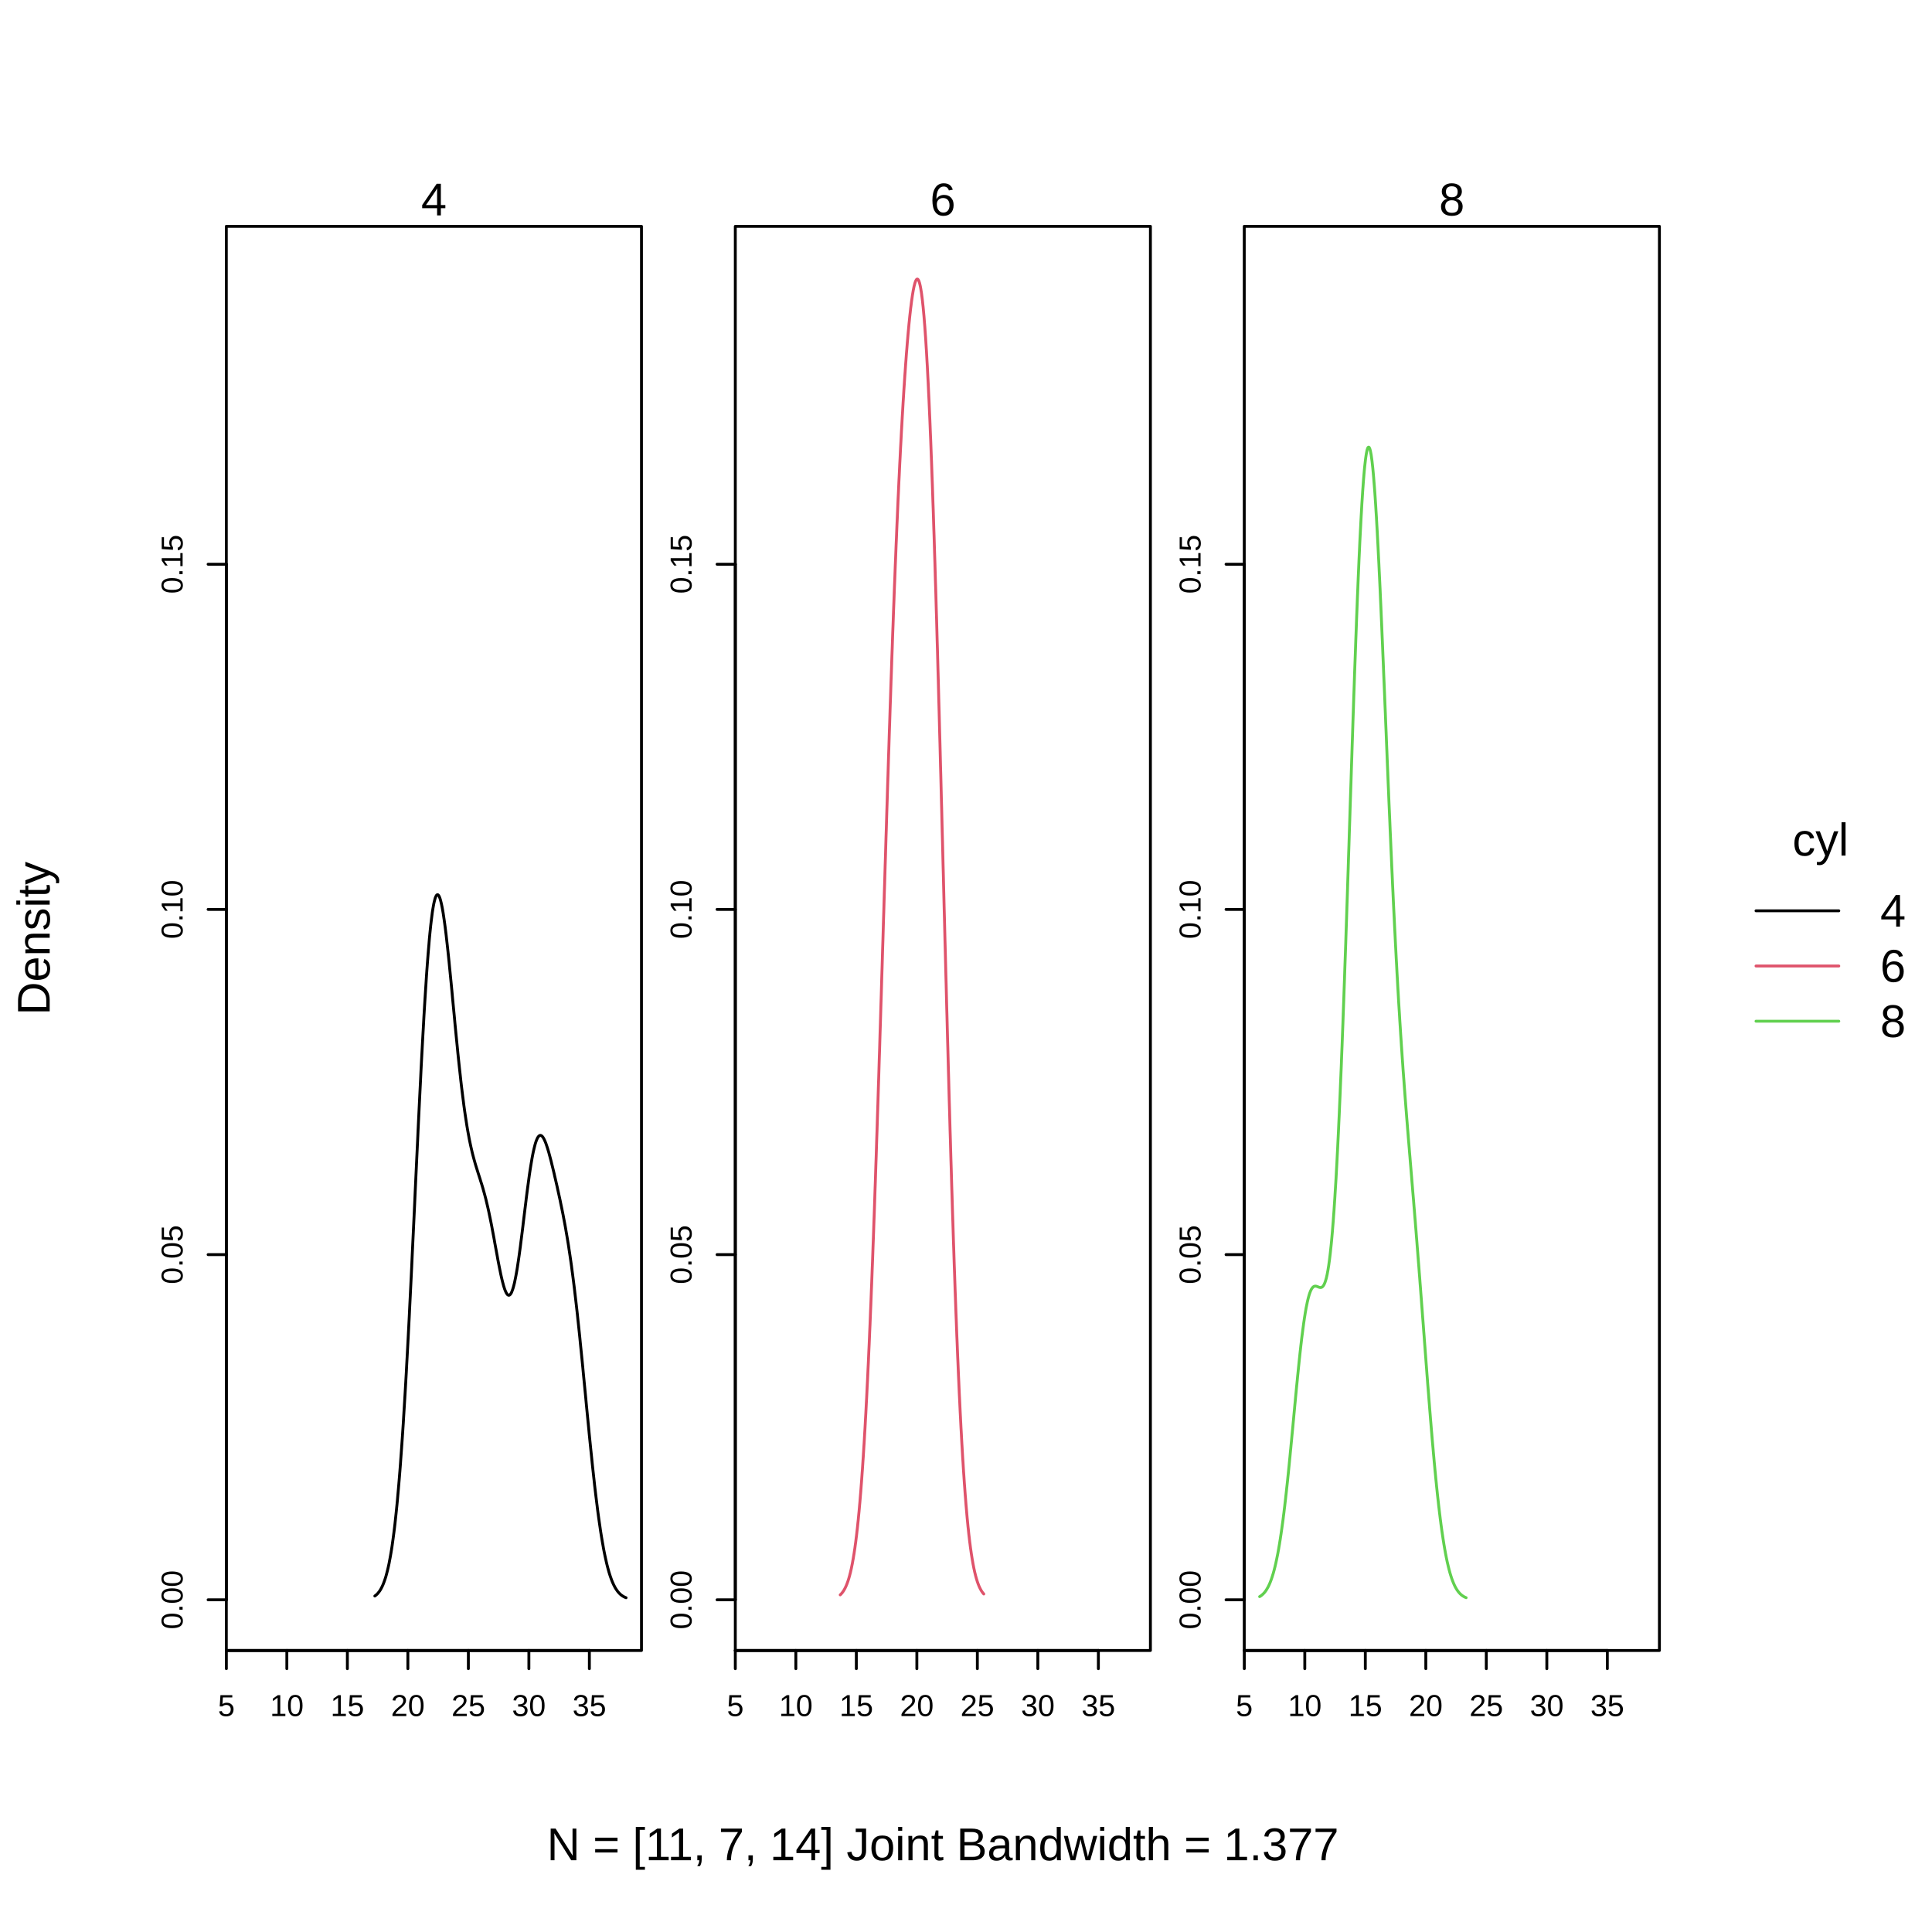
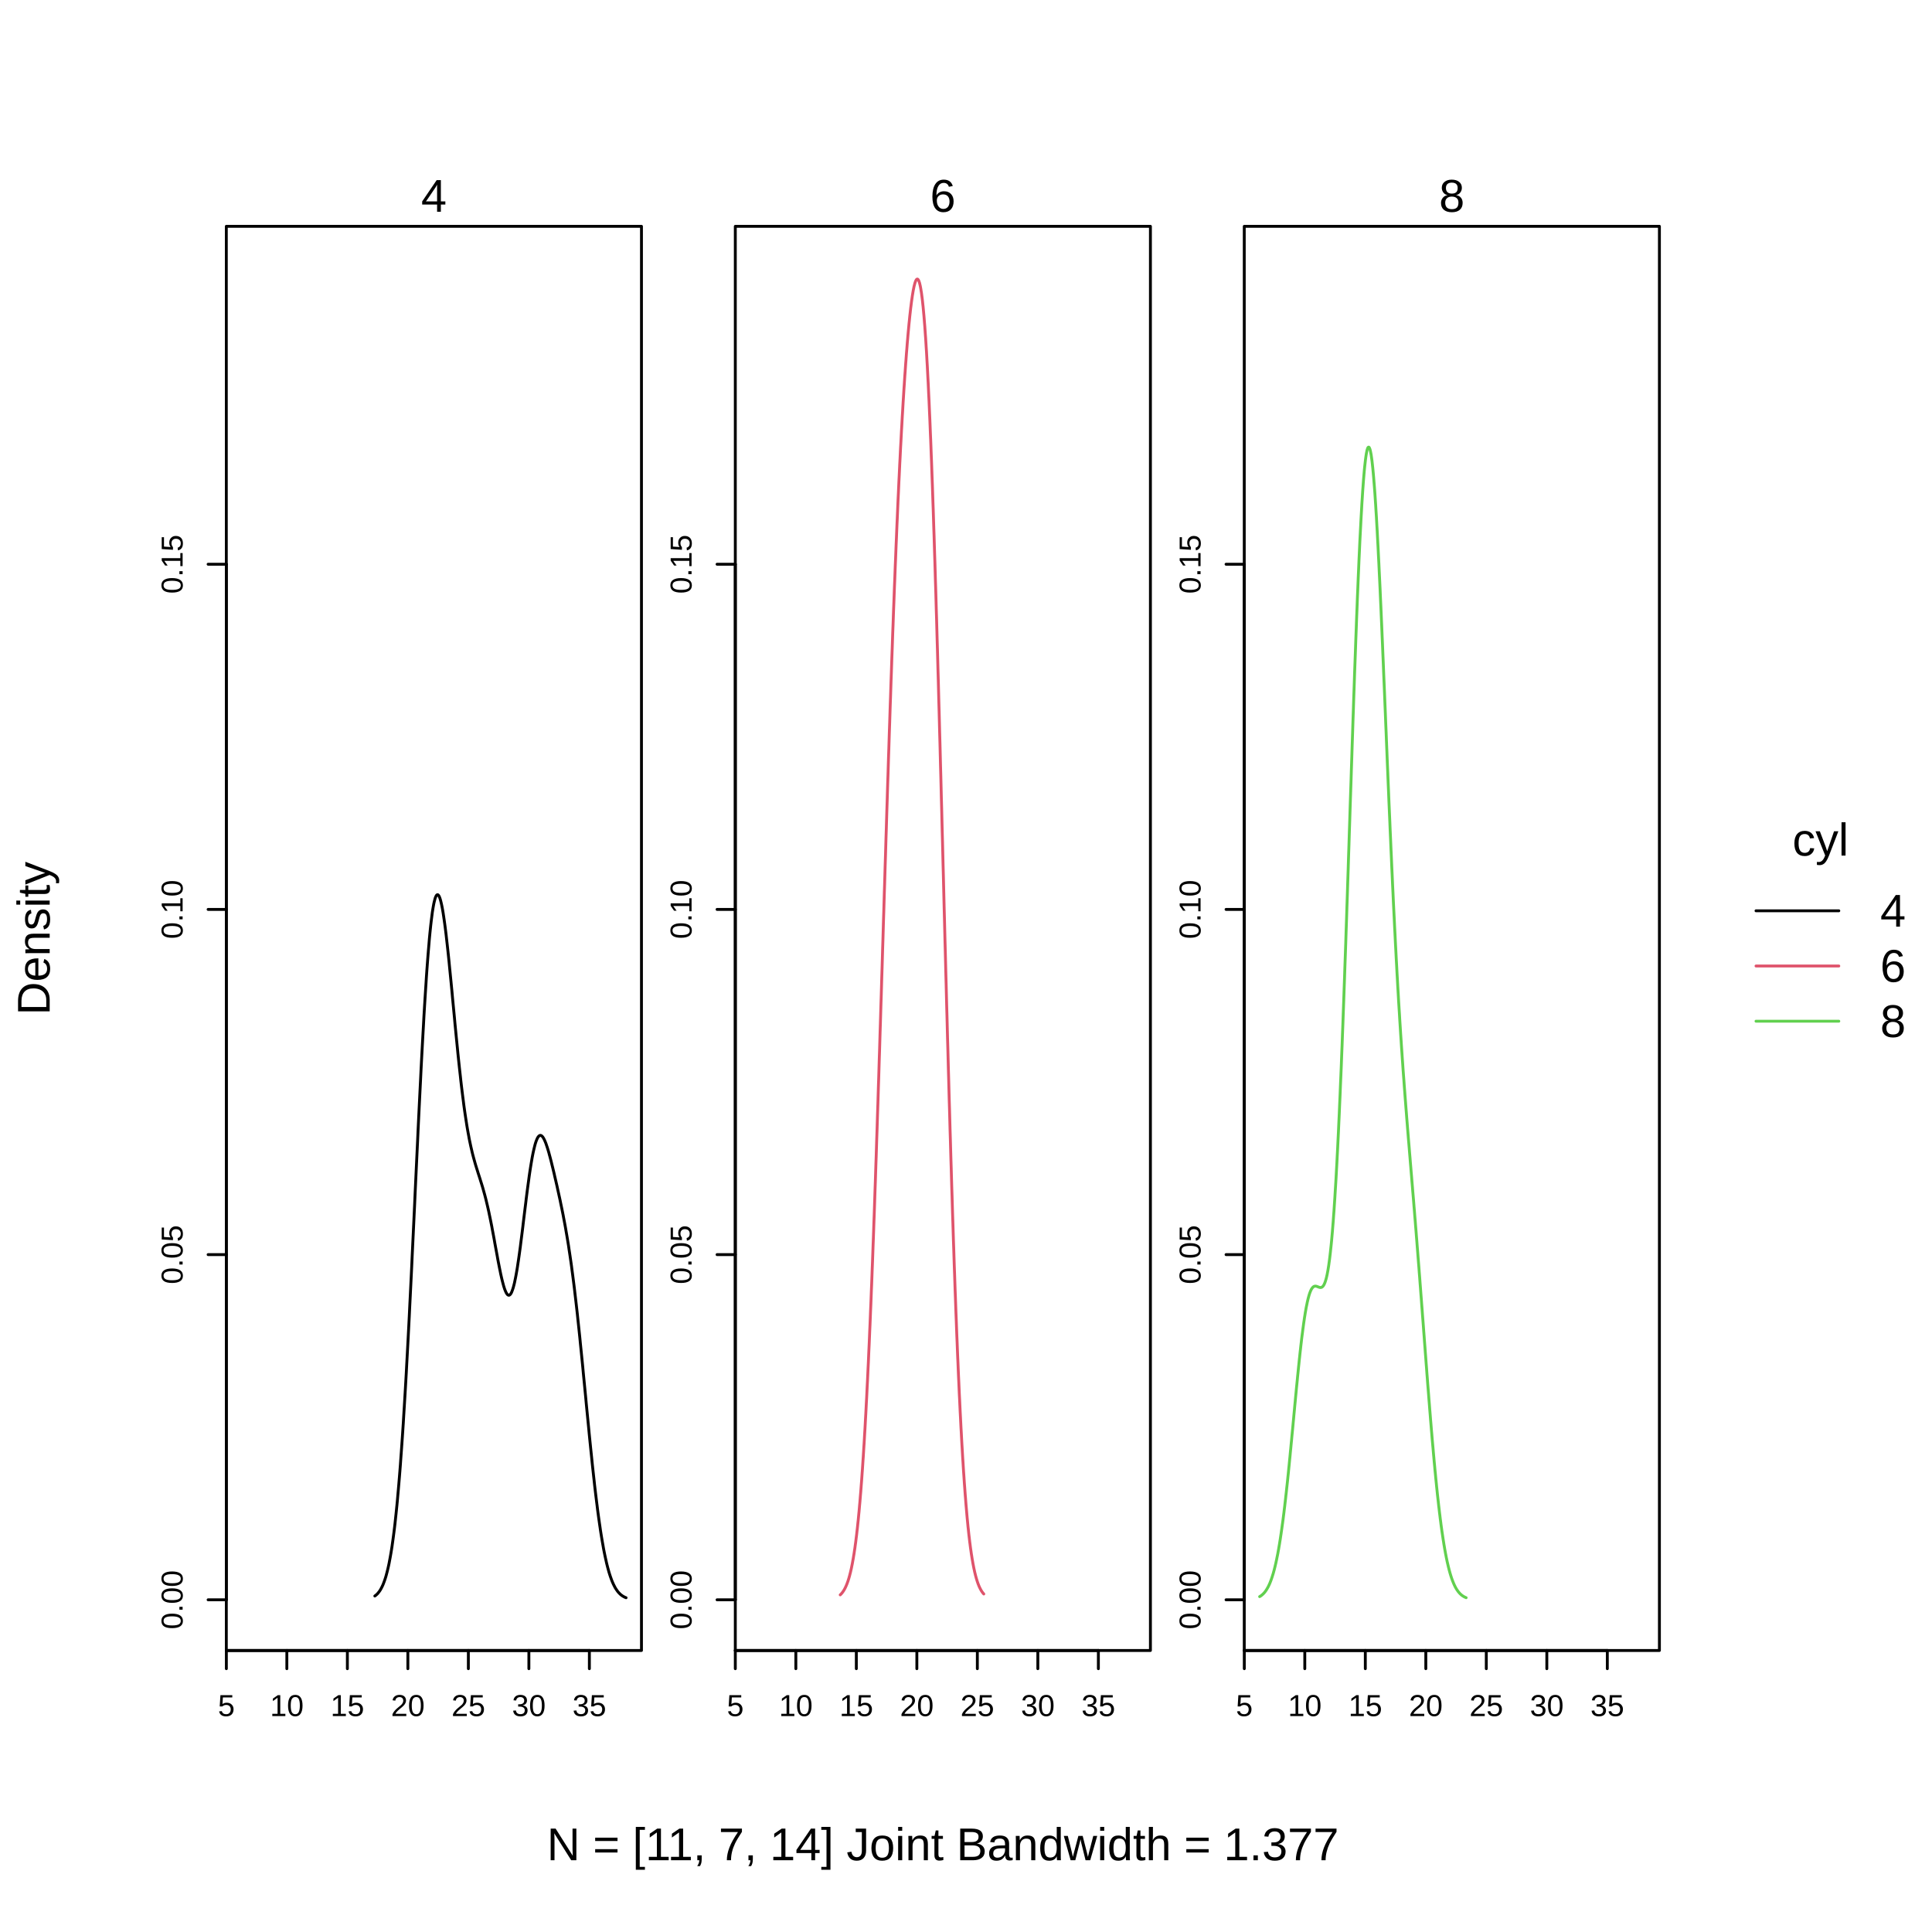
<svg xmlns="http://www.w3.org/2000/svg" class="svglite" width="504.00pt" height="504.00pt" viewBox="0 0 504.00 504.00">
  <defs>
    <style type="text/css">
    .svglite line, .svglite polyline, .svglite polygon, .svglite path, .svglite rect, .svglite circle {
      fill: none;
      stroke: #000000;
      stroke-linecap: round;
      stroke-linejoin: round;
      stroke-miterlimit: 10.00;
    }
    .svglite text {
      white-space: pre;
    }
  </style>
  </defs>
  <rect width="100%" height="100%" style="stroke: none; fill: #FFFFFF;" />
  <defs>
    <clipPath id="cpMC4wMHw1MDQuMDB8MC4wMHw1MDQuMDA=">
      <rect x="0.00" y="0.00" width="504.00" height="504.00" />
    </clipPath>
  </defs>
  <g clip-path="url(#cpMC4wMHw1MDQuMDB8MC4wMHw1MDQuMDA=)">
    <line x1="458.09" y1="237.60" x2="479.69" y2="237.60" style="stroke-width: 0.75;" />
    <line x1="458.09" y1="252.00" x2="479.69" y2="252.00" style="stroke-width: 0.75; stroke: #DF536B;" />
    <line x1="458.09" y1="266.40" x2="479.69" y2="266.40" style="stroke-width: 0.75; stroke: #61D04F;" />
    <text x="474.92" y="223.20" text-anchor="middle" style="font-size: 12.00px; font-family: &quot;Liberation Sans&quot;;" textLength="14.67px" lengthAdjust="spacingAndGlyphs">cyl</text>
    <text x="490.49" y="241.73" style="font-size: 12.00px; font-family: &quot;Liberation Sans&quot;;" textLength="6.67px" lengthAdjust="spacingAndGlyphs">4</text>
    <text x="490.49" y="256.13" style="font-size: 12.00px; font-family: &quot;Liberation Sans&quot;;" textLength="6.67px" lengthAdjust="spacingAndGlyphs">6</text>
    <text x="490.49" y="270.53" style="font-size: 12.00px; font-family: &quot;Liberation Sans&quot;;" textLength="6.67px" lengthAdjust="spacingAndGlyphs">8</text>
  </g>
  <defs>
    <clipPath id="cpMC4wMHw0MzIuODl8MC4wMHw1MDQuMDA=">
      <rect x="0.00" y="0.00" width="432.89" height="504.00" />
    </clipPath>
  </defs>
  <g clip-path="url(#cpMC4wMHw0MzIuODl8MC4wMHw1MDQuMDA=)">
    <text x="245.96" y="485.28" text-anchor="middle" style="font-size: 12.00px; font-family: &quot;Liberation Sans&quot;;" textLength="213.27px" lengthAdjust="spacingAndGlyphs">N = [11, 7, 14]   Joint Bandwidth = 1.377</text>
    <text transform="translate(12.96,244.80) rotate(-90)" text-anchor="middle" style="font-size: 12.00px; font-family: &quot;Liberation Sans&quot;;" textLength="40.02px" lengthAdjust="spacingAndGlyphs">Density</text>
  </g>
  <defs>
    <clipPath id="cpNTkuMDR8MTY3LjM0fDU5LjA0fDQzMC41Ng==">
      <rect x="59.04" y="59.04" width="108.30" height="371.52" />
    </clipPath>
  </defs>
  <g clip-path="url(#cpNTkuMDR8MTY3LjM0fDU5LjA0fDQzMC41Ng==)">
</g>
  <g clip-path="url(#cpMC4wMHw1MDQuMDB8MC4wMHw1MDQuMDA=)">
    <line x1="59.05" y1="430.56" x2="153.75" y2="430.56" style="stroke-width: 0.75;" />
    <line x1="59.05" y1="430.56" x2="59.05" y2="435.31" style="stroke-width: 0.75;" />
    <line x1="74.83" y1="430.56" x2="74.83" y2="435.31" style="stroke-width: 0.75;" />
    <line x1="90.62" y1="430.56" x2="90.62" y2="435.31" style="stroke-width: 0.75;" />
    <line x1="106.40" y1="430.56" x2="106.40" y2="435.31" style="stroke-width: 0.75;" />
    <line x1="122.18" y1="430.56" x2="122.18" y2="435.31" style="stroke-width: 0.75;" />
    <line x1="137.97" y1="430.56" x2="137.97" y2="435.31" style="stroke-width: 0.75;" />
    <line x1="153.75" y1="430.56" x2="153.75" y2="435.31" style="stroke-width: 0.75;" />
    <text x="59.05" y="447.67" text-anchor="middle" style="font-size: 7.92px; font-family: &quot;Liberation Sans&quot;;" textLength="4.40px" lengthAdjust="spacingAndGlyphs">5</text>
    <text x="74.83" y="447.67" text-anchor="middle" style="font-size: 7.92px; font-family: &quot;Liberation Sans&quot;;" textLength="8.80px" lengthAdjust="spacingAndGlyphs">10</text>
    <text x="90.62" y="447.67" text-anchor="middle" style="font-size: 7.92px; font-family: &quot;Liberation Sans&quot;;" textLength="8.80px" lengthAdjust="spacingAndGlyphs">15</text>
    <text x="106.40" y="447.67" text-anchor="middle" style="font-size: 7.92px; font-family: &quot;Liberation Sans&quot;;" textLength="8.80px" lengthAdjust="spacingAndGlyphs">20</text>
    <text x="122.18" y="447.67" text-anchor="middle" style="font-size: 7.92px; font-family: &quot;Liberation Sans&quot;;" textLength="8.80px" lengthAdjust="spacingAndGlyphs">25</text>
    <text x="137.97" y="447.67" text-anchor="middle" style="font-size: 7.92px; font-family: &quot;Liberation Sans&quot;;" textLength="8.80px" lengthAdjust="spacingAndGlyphs">30</text>
    <text x="153.75" y="447.67" text-anchor="middle" style="font-size: 7.92px; font-family: &quot;Liberation Sans&quot;;" textLength="8.80px" lengthAdjust="spacingAndGlyphs">35</text>
    <line x1="59.04" y1="417.34" x2="59.04" y2="147.19" style="stroke-width: 0.75;" />
    <line x1="59.04" y1="417.34" x2="54.29" y2="417.34" style="stroke-width: 0.75;" />
    <line x1="59.04" y1="327.29" x2="54.29" y2="327.29" style="stroke-width: 0.75;" />
    <line x1="59.04" y1="237.24" x2="54.29" y2="237.24" style="stroke-width: 0.75;" />
    <line x1="59.04" y1="147.19" x2="54.29" y2="147.19" style="stroke-width: 0.75;" />
    <text transform="translate(47.64,417.34) rotate(-90)" text-anchor="middle" style="font-size: 7.92px; font-family: &quot;Liberation Sans&quot;;" textLength="15.39px" lengthAdjust="spacingAndGlyphs">0.00</text>
    <text transform="translate(47.64,327.29) rotate(-90)" text-anchor="middle" style="font-size: 7.92px; font-family: &quot;Liberation Sans&quot;;" textLength="15.39px" lengthAdjust="spacingAndGlyphs">0.05</text>
    <text transform="translate(47.64,237.24) rotate(-90)" text-anchor="middle" style="font-size: 7.92px; font-family: &quot;Liberation Sans&quot;;" textLength="15.39px" lengthAdjust="spacingAndGlyphs">0.10</text>
    <text transform="translate(47.64,147.19) rotate(-90)" text-anchor="middle" style="font-size: 7.92px; font-family: &quot;Liberation Sans&quot;;" textLength="15.39px" lengthAdjust="spacingAndGlyphs">0.15</text>
+     <rect x="59.04" y="43.20" width="108.30" height="15.84" style="stroke-width: 0.75; stroke: none;" />
+     <text x="113.19" y="55.24" text-anchor="middle" style="font-size: 12.00px; font-family: &quot;Liberation Sans&quot;;" textLength="6.67px" lengthAdjust="spacingAndGlyphs">4</text>
    <polygon points="59.04,430.56 167.34,430.56 167.34,59.04 59.04,59.04 " style="stroke-width: 0.75;" />
-     <text x="113.19" y="56.19" text-anchor="middle" style="font-size: 12.00px; font-family: &quot;Liberation Sans&quot;;" textLength="6.67px" lengthAdjust="spacingAndGlyphs">4</text>
  </g>
  <defs>
    <clipPath id="cpMTkxLjgyfDMwMC4xMXw1OS4wNHw0MzAuNTY=">
      <rect x="191.82" y="59.04" width="108.30" height="371.52" />
    </clipPath>
  </defs>
  <g clip-path="url(#cpMTkxLjgyfDMwMC4xMXw1OS4wNHw0MzAuNTY=)">
</g>
  <g clip-path="url(#cpMC4wMHw1MDQuMDB8MC4wMHw1MDQuMDA=)">
    <line x1="191.82" y1="430.56" x2="286.53" y2="430.56" style="stroke-width: 0.75;" />
    <line x1="191.82" y1="430.56" x2="191.82" y2="435.31" style="stroke-width: 0.75;" />
    <line x1="207.61" y1="430.56" x2="207.61" y2="435.31" style="stroke-width: 0.75;" />
    <line x1="223.39" y1="430.56" x2="223.39" y2="435.31" style="stroke-width: 0.75;" />
    <line x1="239.18" y1="430.56" x2="239.18" y2="435.31" style="stroke-width: 0.75;" />
    <line x1="254.96" y1="430.56" x2="254.96" y2="435.31" style="stroke-width: 0.75;" />
    <line x1="270.74" y1="430.56" x2="270.74" y2="435.31" style="stroke-width: 0.75;" />
    <line x1="286.53" y1="430.56" x2="286.53" y2="435.31" style="stroke-width: 0.75;" />
    <text x="191.82" y="447.67" text-anchor="middle" style="font-size: 7.92px; font-family: &quot;Liberation Sans&quot;;" textLength="4.40px" lengthAdjust="spacingAndGlyphs">5</text>
    <text x="207.61" y="447.67" text-anchor="middle" style="font-size: 7.92px; font-family: &quot;Liberation Sans&quot;;" textLength="8.80px" lengthAdjust="spacingAndGlyphs">10</text>
    <text x="223.39" y="447.67" text-anchor="middle" style="font-size: 7.92px; font-family: &quot;Liberation Sans&quot;;" textLength="8.80px" lengthAdjust="spacingAndGlyphs">15</text>
    <text x="239.18" y="447.67" text-anchor="middle" style="font-size: 7.92px; font-family: &quot;Liberation Sans&quot;;" textLength="8.80px" lengthAdjust="spacingAndGlyphs">20</text>
    <text x="254.96" y="447.67" text-anchor="middle" style="font-size: 7.92px; font-family: &quot;Liberation Sans&quot;;" textLength="8.80px" lengthAdjust="spacingAndGlyphs">25</text>
    <text x="270.74" y="447.67" text-anchor="middle" style="font-size: 7.92px; font-family: &quot;Liberation Sans&quot;;" textLength="8.80px" lengthAdjust="spacingAndGlyphs">30</text>
    <text x="286.53" y="447.67" text-anchor="middle" style="font-size: 7.92px; font-family: &quot;Liberation Sans&quot;;" textLength="8.80px" lengthAdjust="spacingAndGlyphs">35</text>
    <line x1="191.82" y1="417.34" x2="191.82" y2="147.19" style="stroke-width: 0.75;" />
    <line x1="191.82" y1="417.34" x2="187.06" y2="417.34" style="stroke-width: 0.75;" />
    <line x1="191.82" y1="327.29" x2="187.06" y2="327.29" style="stroke-width: 0.75;" />
    <line x1="191.82" y1="237.24" x2="187.06" y2="237.24" style="stroke-width: 0.75;" />
    <line x1="191.82" y1="147.19" x2="187.06" y2="147.19" style="stroke-width: 0.75;" />
    <text transform="translate(180.41,417.34) rotate(-90)" text-anchor="middle" style="font-size: 7.92px; font-family: &quot;Liberation Sans&quot;;" textLength="15.39px" lengthAdjust="spacingAndGlyphs">0.00</text>
    <text transform="translate(180.41,327.29) rotate(-90)" text-anchor="middle" style="font-size: 7.92px; font-family: &quot;Liberation Sans&quot;;" textLength="15.39px" lengthAdjust="spacingAndGlyphs">0.05</text>
    <text transform="translate(180.41,237.24) rotate(-90)" text-anchor="middle" style="font-size: 7.92px; font-family: &quot;Liberation Sans&quot;;" textLength="15.39px" lengthAdjust="spacingAndGlyphs">0.10</text>
    <text transform="translate(180.41,147.19) rotate(-90)" text-anchor="middle" style="font-size: 7.92px; font-family: &quot;Liberation Sans&quot;;" textLength="15.39px" lengthAdjust="spacingAndGlyphs">0.15</text>
+     <rect x="191.82" y="43.20" width="108.30" height="15.84" style="stroke-width: 0.75; stroke: none;" />
+     <text x="245.96" y="55.24" text-anchor="middle" style="font-size: 12.00px; font-family: &quot;Liberation Sans&quot;;" textLength="6.67px" lengthAdjust="spacingAndGlyphs">6</text>
    <polygon points="191.82,430.56 300.11,430.56 300.11,59.04 191.82,59.04 " style="stroke-width: 0.75;" />
-     <text x="245.96" y="56.19" text-anchor="middle" style="font-size: 12.00px; font-family: &quot;Liberation Sans&quot;;" textLength="6.67px" lengthAdjust="spacingAndGlyphs">6</text>
  </g>
  <defs>
    <clipPath id="cpMzI0LjU5fDQzMi44OXw1OS4wNHw0MzAuNTY=">
      <rect x="324.59" y="59.04" width="108.30" height="371.52" />
    </clipPath>
  </defs>
  <g clip-path="url(#cpMzI0LjU5fDQzMi44OXw1OS4wNHw0MzAuNTY=)">
</g>
  <g clip-path="url(#cpMC4wMHw1MDQuMDB8MC4wMHw1MDQuMDA=)">
    <line x1="324.60" y1="430.56" x2="419.30" y2="430.56" style="stroke-width: 0.75;" />
    <line x1="324.60" y1="430.56" x2="324.60" y2="435.31" style="stroke-width: 0.75;" />
    <line x1="340.38" y1="430.56" x2="340.38" y2="435.31" style="stroke-width: 0.75;" />
    <line x1="356.17" y1="430.56" x2="356.17" y2="435.31" style="stroke-width: 0.75;" />
    <line x1="371.95" y1="430.56" x2="371.95" y2="435.31" style="stroke-width: 0.75;" />
    <line x1="387.73" y1="430.56" x2="387.73" y2="435.31" style="stroke-width: 0.75;" />
    <line x1="403.52" y1="430.56" x2="403.52" y2="435.31" style="stroke-width: 0.75;" />
    <line x1="419.30" y1="430.56" x2="419.30" y2="435.31" style="stroke-width: 0.75;" />
    <text x="324.60" y="447.67" text-anchor="middle" style="font-size: 7.92px; font-family: &quot;Liberation Sans&quot;;" textLength="4.40px" lengthAdjust="spacingAndGlyphs">5</text>
    <text x="340.38" y="447.67" text-anchor="middle" style="font-size: 7.92px; font-family: &quot;Liberation Sans&quot;;" textLength="8.80px" lengthAdjust="spacingAndGlyphs">10</text>
    <text x="356.17" y="447.67" text-anchor="middle" style="font-size: 7.92px; font-family: &quot;Liberation Sans&quot;;" textLength="8.80px" lengthAdjust="spacingAndGlyphs">15</text>
    <text x="371.95" y="447.67" text-anchor="middle" style="font-size: 7.92px; font-family: &quot;Liberation Sans&quot;;" textLength="8.80px" lengthAdjust="spacingAndGlyphs">20</text>
    <text x="387.73" y="447.67" text-anchor="middle" style="font-size: 7.92px; font-family: &quot;Liberation Sans&quot;;" textLength="8.80px" lengthAdjust="spacingAndGlyphs">25</text>
    <text x="403.52" y="447.67" text-anchor="middle" style="font-size: 7.92px; font-family: &quot;Liberation Sans&quot;;" textLength="8.80px" lengthAdjust="spacingAndGlyphs">30</text>
    <text x="419.30" y="447.67" text-anchor="middle" style="font-size: 7.92px; font-family: &quot;Liberation Sans&quot;;" textLength="8.80px" lengthAdjust="spacingAndGlyphs">35</text>
    <line x1="324.59" y1="417.34" x2="324.59" y2="147.19" style="stroke-width: 0.75;" />
    <line x1="324.59" y1="417.34" x2="319.84" y2="417.34" style="stroke-width: 0.75;" />
    <line x1="324.59" y1="327.29" x2="319.84" y2="327.29" style="stroke-width: 0.75;" />
    <line x1="324.59" y1="237.24" x2="319.84" y2="237.24" style="stroke-width: 0.75;" />
    <line x1="324.59" y1="147.19" x2="319.84" y2="147.19" style="stroke-width: 0.75;" />
    <text transform="translate(313.19,417.34) rotate(-90)" text-anchor="middle" style="font-size: 7.92px; font-family: &quot;Liberation Sans&quot;;" textLength="15.39px" lengthAdjust="spacingAndGlyphs">0.00</text>
    <text transform="translate(313.19,327.29) rotate(-90)" text-anchor="middle" style="font-size: 7.92px; font-family: &quot;Liberation Sans&quot;;" textLength="15.39px" lengthAdjust="spacingAndGlyphs">0.05</text>
    <text transform="translate(313.19,237.24) rotate(-90)" text-anchor="middle" style="font-size: 7.92px; font-family: &quot;Liberation Sans&quot;;" textLength="15.39px" lengthAdjust="spacingAndGlyphs">0.10</text>
    <text transform="translate(313.19,147.19) rotate(-90)" text-anchor="middle" style="font-size: 7.92px; font-family: &quot;Liberation Sans&quot;;" textLength="15.39px" lengthAdjust="spacingAndGlyphs">0.15</text>
+     <rect x="324.59" y="43.20" width="108.30" height="15.84" style="stroke-width: 0.75; stroke: none;" />
+     <text x="378.74" y="55.24" text-anchor="middle" style="font-size: 12.00px; font-family: &quot;Liberation Sans&quot;;" textLength="6.67px" lengthAdjust="spacingAndGlyphs">8</text>
    <polygon points="324.59,430.56 432.89,430.56 432.89,59.04 324.59,59.04 " style="stroke-width: 0.75;" />
-     <text x="378.74" y="56.19" text-anchor="middle" style="font-size: 12.00px; font-family: &quot;Liberation Sans&quot;;" textLength="6.67px" lengthAdjust="spacingAndGlyphs">8</text>
  </g>
  <g clip-path="url(#cpNTkuMDR8MTY3LjM0fDU5LjA0fDQzMC41Ng==)">
    <polyline points="97.78,416.35 97.90,416.26 98.03,416.16 98.16,416.05 98.29,415.93 98.42,415.81 98.55,415.67 98.67,415.52 98.80,415.36 98.93,415.19 99.06,415.01 99.19,414.81 99.32,414.59 99.44,414.37 99.57,414.12 99.70,413.86 99.83,413.58 99.96,413.28 100.08,412.96 100.21,412.63 100.34,412.26 100.47,411.87 100.60,411.47 100.73,411.03 100.85,410.57 100.98,410.08 101.11,409.56 101.24,409.01 101.37,408.43 101.50,407.82 101.62,407.17 101.75,406.49 101.88,405.77 102.01,405.02 102.14,404.22 102.27,403.38 102.39,402.52 102.52,401.59 102.65,400.63 102.78,399.63 102.91,398.58 103.04,397.48 103.16,396.34 103.29,395.14 103.42,393.89 103.55,392.61 103.68,391.26 103.80,389.86 103.93,388.42 104.06,386.91 104.19,385.36 104.32,383.76 104.45,382.09 104.57,380.38 104.70,378.62 104.83,376.79 104.96,374.92 105.09,372.99 105.22,371.01 105.34,368.98 105.47,366.90 105.60,364.76 105.73,362.59 105.86,360.35 105.99,358.07 106.11,355.76 106.24,353.39 106.37,350.98 106.50,348.54 106.63,346.04 106.76,343.52 106.88,340.97 107.01,338.37 107.14,335.75 107.27,333.11 107.40,330.43 107.52,327.74 107.65,325.03 107.78,322.31 107.91,319.57 108.04,316.82 108.17,314.06 108.29,311.30 108.42,308.54 108.55,305.79 108.68,303.04 108.81,300.30 108.94,297.58 109.06,294.87 109.19,292.19 109.32,289.53 109.45,286.89 109.58,284.29 109.71,281.73 109.83,279.19 109.96,276.71 110.09,274.27 110.22,271.86 110.35,269.53 110.48,267.24 110.60,265.00 110.73,262.84 110.86,260.72 110.99,258.67 111.12,256.71 111.24,254.79 111.37,252.95 111.50,251.20 111.63,249.51 111.76,247.90 111.89,246.39 112.01,244.92 112.14,243.57 112.27,242.30 112.40,241.08 112.53,239.99 112.66,238.97 112.78,238.01 112.91,237.18 113.04,236.42 113.17,235.72 113.30,235.16 113.43,234.65 113.55,234.22 113.68,233.91 113.81,233.65 113.94,233.48 114.07,233.41 114.20,233.40 114.32,233.48 114.45,233.64 114.58,233.86 114.71,234.17 114.84,234.56 114.96,234.99 115.09,235.52 115.22,236.10 115.35,236.74 115.48,237.45 115.61,238.22 115.73,239.03 115.86,239.91 115.99,240.83 116.12,241.79 116.25,242.82 116.38,243.88 116.50,244.97 116.63,246.12 116.76,247.28 116.89,248.48 117.02,249.71 117.15,250.96 117.27,252.23 117.40,253.53 117.53,254.84 117.66,256.16 117.79,257.50 117.92,258.84 118.04,260.19 118.17,261.55 118.30,262.90 118.43,264.25 118.56,265.60 118.68,266.95 118.81,268.28 118.94,269.61 119.07,270.93 119.20,272.22 119.33,273.51 119.45,274.78 119.58,276.03 119.71,277.25 119.84,278.47 119.97,279.65 120.10,280.81 120.22,281.95 120.35,283.06 120.48,284.14 120.61,285.20 120.74,286.23 120.87,287.23 120.99,288.21 121.12,289.15 121.25,290.07 121.38,290.95 121.51,291.81 121.64,292.65 121.76,293.44 121.89,294.22 122.02,294.97 122.15,295.69 122.28,296.38 122.40,297.06 122.53,297.69 122.66,298.31 122.79,298.92 122.92,299.49 123.05,300.04 123.17,300.58 123.30,301.10 123.43,301.60 123.56,302.08 123.69,302.55 123.82,303.01 123.94,303.45 124.07,303.89 124.20,304.31 124.33,304.73 124.46,305.14 124.59,305.55 124.71,305.95 124.84,306.35 124.97,306.75 125.10,307.15 125.23,307.55 125.35,307.96 125.48,308.37 125.61,308.78 125.74,309.20 125.87,309.63 126.00,310.07 126.12,310.51 126.25,310.97 126.38,311.44 126.51,311.92 126.64,312.42 126.77,312.92 126.89,313.44 127.02,313.98 127.15,314.52 127.28,315.08 127.41,315.66 127.54,316.25 127.66,316.85 127.79,317.46 127.92,318.09 128.05,318.73 128.18,319.38 128.31,320.04 128.43,320.72 128.56,321.40 128.69,322.09 128.82,322.78 128.95,323.48 129.07,324.19 129.20,324.89 129.33,325.60 129.46,326.30 129.59,327.01 129.72,327.70 129.84,328.40 129.97,329.08 130.10,329.75 130.23,330.41 130.36,331.06 130.49,331.69 130.61,332.30 130.74,332.88 130.87,333.45 131.00,333.99 131.13,334.50 131.26,334.99 131.38,335.44 131.51,335.86 131.64,336.26 131.77,336.60 131.90,336.91 132.03,337.19 132.15,337.41 132.28,337.59 132.41,337.74 132.54,337.83 132.67,337.88 132.79,337.89 132.92,337.83 133.05,337.74 133.18,337.60 133.31,337.40 133.44,337.16 133.56,336.86 133.69,336.51 133.82,336.13 133.95,335.69 134.08,335.19 134.21,334.67 134.33,334.08 134.46,333.45 134.59,332.79 134.72,332.07 134.85,331.32 134.98,330.54 135.10,329.71 135.23,328.86 135.36,327.97 135.49,327.05 135.62,326.10 135.75,325.14 135.87,324.15 136.00,323.14 136.13,322.12 136.26,321.08 136.39,320.03 136.51,318.98 136.64,317.92 136.77,316.86 136.90,315.80 137.03,314.75 137.16,313.71 137.28,312.67 137.41,311.65 137.54,310.64 137.67,309.66 137.80,308.70 137.93,307.75 138.05,306.84 138.18,305.95 138.31,305.09 138.44,304.27 138.57,303.48 138.70,302.72 138.82,302.01 138.95,301.33 139.08,300.68 139.21,300.10 139.34,299.54 139.47,299.02 139.59,298.55 139.72,298.12 139.85,297.73 139.98,297.40 140.11,297.09 140.23,296.84 140.36,296.63 140.49,296.46 140.62,296.33 140.75,296.25 140.88,296.19 141.00,296.19 141.13,296.22 141.26,296.28 141.39,296.39 141.52,296.52 141.65,296.69 141.77,296.89 141.90,297.12 142.03,297.38 142.16,297.67 142.29,297.98 142.42,298.31 142.54,298.67 142.67,299.05 142.80,299.44 142.93,299.86 143.06,300.29 143.19,300.74 143.31,301.20 143.44,301.67 143.57,302.16 143.70,302.65 143.83,303.16 143.95,303.67 144.08,304.19 144.21,304.72 144.34,305.25 144.47,305.79 144.60,306.34 144.72,306.89 144.85,307.44 144.98,308.00 145.11,308.57 145.24,309.13 145.37,309.70 145.49,310.28 145.62,310.86 145.75,311.45 145.88,312.04 146.01,312.63 146.14,313.23 146.26,313.84 146.39,314.46 146.52,315.08 146.65,315.72 146.78,316.36 146.91,317.01 147.03,317.67 147.16,318.35 147.29,319.03 147.42,319.73 147.55,320.44 147.67,321.17 147.80,321.92 147.93,322.67 148.06,323.45 148.19,324.24 148.32,325.04 148.44,325.88 148.57,326.72 148.70,327.58 148.83,328.47 148.96,329.38 149.09,330.30 149.21,331.25 149.34,332.21 149.47,333.20 149.60,334.21 149.73,335.23 149.86,336.28 149.98,337.35 150.11,338.44 150.24,339.55 150.37,340.68 150.50,341.82 150.63,342.99 150.75,344.17 150.88,345.37 151.01,346.59 151.14,347.82 151.27,349.06 151.39,350.32 151.52,351.59 151.65,352.87 151.78,354.17 151.91,355.47 152.04,356.78 152.16,358.10 152.29,359.42 152.42,360.74 152.55,362.07 152.68,363.41 152.81,364.74 152.93,366.07 153.06,367.40 153.19,368.73 153.32,370.05 153.45,371.37 153.58,372.67 153.70,373.97 153.83,375.27 153.96,376.54 154.09,377.81 154.22,379.07 154.35,380.31 154.47,381.53 154.60,382.75 154.73,383.93 154.86,385.11 154.99,386.27 155.11,387.40 155.24,388.51 155.37,389.61 155.50,390.67 155.63,391.73 155.76,392.75 155.88,393.75 156.01,394.73 156.14,395.69 156.27,396.61 156.40,397.52 156.53,398.40 156.65,399.25 156.78,400.08 156.91,400.88 157.04,401.66 157.17,402.42 157.30,403.14 157.42,403.84 157.55,404.53 157.68,405.18 157.81,405.81 157.94,406.42 158.07,406.99 158.19,407.55 158.32,408.09 158.45,408.60 158.58,409.10 158.71,409.57 158.83,410.01 158.96,410.44 159.09,410.85 159.22,411.24 159.35,411.61 159.48,411.97 159.60,412.30 159.73,412.62 159.86,412.92 159.99,413.21 160.12,413.48 160.25,413.73 160.37,413.97 160.50,414.21 160.63,414.42 160.76,414.62 160.89,414.81 161.02,414.99 161.14,415.16 161.27,415.32 161.40,415.47 161.53,415.60 161.66,415.74 161.78,415.86 161.91,415.97 162.04,416.08 162.17,416.17 162.30,416.27 162.43,416.35 162.55,416.43 162.68,416.50 162.81,416.57 162.94,416.64 163.07,416.70 163.20,416.75 163.32,416.80 " style="stroke-width: 0.75;" />
  </g>
  <g clip-path="url(#cpMTkxLjgyfDMwMC4xMXw1OS4wNHw0MzAuNTY=)">
</g>
  <g clip-path="url(#cpMzI0LjU5fDQzMi44OXw1OS4wNHw0MzAuNTY=)">
</g>
  <g clip-path="url(#cpNTkuMDR8MTY3LjM0fDU5LjA0fDQzMC41Ng==)">
</g>
  <g clip-path="url(#cpMTkxLjgyfDMwMC4xMXw1OS4wNHw0MzAuNTY=)">
    <polyline points="219.19,416.05 219.26,415.98 219.33,415.91 219.41,415.84 219.48,415.76 219.55,415.67 219.63,415.59 219.70,415.50 219.77,415.40 219.85,415.30 219.92,415.20 219.99,415.09 220.07,414.98 220.14,414.86 220.21,414.74 220.29,414.61 220.36,414.48 220.43,414.34 220.51,414.19 220.58,414.04 220.65,413.88 220.73,413.72 220.80,413.54 220.87,413.37 220.95,413.18 221.02,412.99 221.09,412.78 221.17,412.58 221.24,412.36 221.31,412.13 221.39,411.90 221.46,411.66 221.53,411.40 221.61,411.14 221.68,410.86 221.75,410.58 221.83,410.29 221.90,409.99 221.97,409.67 222.05,409.34 222.12,409.01 222.19,408.66 222.26,408.30 222.34,407.92 222.41,407.53 222.48,407.13 222.56,406.72 222.63,406.29 222.70,405.85 222.78,405.39 222.85,404.92 222.92,404.43 223.00,403.94 223.07,403.41 223.14,402.88 223.22,402.33 223.29,401.76 223.36,401.17 223.44,400.57 223.51,399.95 223.58,399.32 223.66,398.65 223.73,397.98 223.80,397.28 223.88,396.57 223.95,395.83 224.02,395.08 224.10,394.31 224.17,393.51 224.24,392.69 224.32,391.85 224.39,390.99 224.46,390.11 224.54,389.21 224.61,388.28 224.68,387.33 224.76,386.35 224.83,385.37 224.90,384.34 224.98,383.30 225.05,382.22 225.12,381.14 225.20,380.02 225.27,378.88 225.34,377.71 225.42,376.52 225.49,375.30 225.56,374.07 225.64,372.79 225.71,371.51 225.78,370.18 225.86,368.84 225.93,367.47 226.00,366.08 226.08,364.65 226.15,363.21 226.22,361.73 226.30,360.23 226.37,358.71 226.44,357.15 226.52,355.58 226.59,353.97 226.66,352.35 226.74,350.69 226.81,349.02 226.88,347.30 226.96,345.58 227.03,343.82 227.10,342.05 227.18,340.23 227.25,338.41 227.32,336.55 227.40,334.68 227.47,332.77 227.54,330.85 227.62,328.90 227.69,326.93 227.76,324.93 227.84,322.92 227.91,320.88 227.98,318.83 228.06,316.75 228.13,314.65 228.20,312.54 228.27,310.40 228.35,308.25 228.42,306.07 228.49,303.88 228.57,301.67 228.64,299.45 228.71,297.20 228.79,294.95 228.86,292.67 228.93,290.40 229.01,288.09 229.08,285.78 229.15,283.45 229.23,281.12 229.30,278.77 229.37,276.42 229.45,274.05 229.52,271.67 229.59,269.29 229.67,266.90 229.74,264.50 229.81,262.10 229.89,259.69 229.96,257.27 230.03,254.86 230.11,252.44 230.18,250.01 230.25,247.59 230.33,245.16 230.40,242.74 230.47,240.31 230.55,237.89 230.62,235.47 230.69,233.05 230.77,230.63 230.84,228.22 230.91,225.81 230.99,223.42 231.06,221.02 231.13,218.63 231.21,216.25 231.28,213.88 231.35,211.52 231.43,209.17 231.50,206.82 231.57,204.50 231.65,202.17 231.72,199.87 231.79,197.57 231.87,195.29 231.94,193.02 232.01,190.77 232.09,188.53 232.16,186.31 232.23,184.11 232.31,181.91 232.38,179.74 232.45,177.58 232.53,175.45 232.60,173.32 232.67,171.23 232.75,169.14 232.82,167.08 232.89,165.03 232.97,163.02 233.04,161.00 233.11,159.03 233.19,157.06 233.26,155.13 233.33,153.20 233.41,151.31 233.48,149.43 233.55,147.58 233.63,145.75 233.70,143.94 233.77,142.15 233.85,140.39 233.92,138.65 233.99,136.93 234.07,135.23 234.14,133.56 234.21,131.91 234.28,130.28 234.36,128.68 234.43,127.09 234.50,125.54 234.58,124.00 234.65,122.49 234.72,121.00 234.80,119.54 234.87,118.08 234.94,116.67 235.02,115.27 235.09,113.90 235.16,112.54 235.24,111.22 235.31,109.91 235.38,108.63 235.46,107.36 235.53,106.13 235.60,104.90 235.68,103.71 235.75,102.54 235.82,101.39 235.90,100.26 235.97,99.15 236.04,98.07 236.12,97.00 236.19,95.96 236.26,94.94 236.34,93.95 236.41,92.96 236.48,92.01 236.56,91.08 236.63,90.17 236.70,89.27 236.78,88.41 236.85,87.56 236.92,86.74 237.00,85.93 237.07,85.16 237.14,84.39 237.22,83.66 237.29,82.94 237.36,82.26 237.44,81.58 237.51,80.94 237.58,80.31 237.66,79.71 237.73,79.13 237.80,78.58 237.88,78.04 237.95,77.54 238.02,77.05 238.10,76.59 238.17,76.16 238.24,75.74 238.32,75.36 238.39,75.00 238.46,74.67 238.54,74.36 238.61,74.08 238.68,73.82 238.76,73.60 238.83,73.39 238.90,73.23 238.98,73.08 239.05,72.97 239.12,72.88 239.20,72.83 239.27,72.80 239.34,72.81 239.42,72.84 239.49,72.92 239.56,73.01 239.64,73.15 239.71,73.31 239.78,73.51 239.86,73.74 239.93,74.01 240.00,74.31 240.08,74.65 240.15,75.02 240.22,75.42 240.29,75.87 240.37,76.35 240.44,76.87 240.51,77.42 240.59,78.03 240.66,78.64 240.73,79.33 240.81,80.02 240.88,80.79 240.95,81.56 241.03,82.41 241.10,83.27 241.17,84.19 241.25,85.13 241.32,86.14 241.39,87.16 241.47,88.25 241.54,89.36 241.61,90.52 241.69,91.72 241.76,92.97 241.83,94.25 241.91,95.58 241.98,96.96 242.05,98.37 242.13,99.83 242.20,101.32 242.27,102.86 242.35,104.44 242.42,106.07 242.49,107.72 242.57,109.44 242.64,111.17 242.71,112.98 242.79,114.79 242.86,116.67 242.93,118.56 243.01,120.53 243.08,122.50 243.15,124.54 243.23,126.59 243.30,128.70 243.37,130.83 243.45,133.01 243.52,135.21 243.59,137.46 243.67,139.73 243.74,142.05 243.81,144.39 243.89,146.77 243.96,149.17 244.03,151.61 244.11,154.08 244.18,156.57 244.25,159.10 244.33,161.64 244.40,164.22 244.47,166.82 244.55,169.45 244.62,172.09 244.69,174.76 244.77,177.45 244.84,180.16 244.91,182.88 244.99,185.64 245.06,188.39 245.13,191.18 245.21,193.97 245.28,196.78 245.35,199.59 245.43,202.42 245.50,205.26 245.57,208.11 245.65,210.96 245.72,213.82 245.79,216.69 245.87,219.56 245.94,222.43 246.01,225.31 246.09,228.19 246.16,231.06 246.23,233.93 246.30,236.81 246.38,239.67 246.45,242.54 246.52,245.39 246.60,248.24 246.67,251.08 246.74,253.92 246.82,256.73 246.89,259.55 246.96,262.34 247.04,265.13 247.11,267.89 247.18,270.65 247.26,273.39 247.33,276.11 247.40,278.81 247.48,281.50 247.55,284.16 247.62,286.81 247.70,289.43 247.77,292.03 247.84,294.61 247.92,297.17 247.99,299.70 248.06,302.20 248.14,304.69 248.21,307.14 248.28,309.57 248.36,311.97 248.43,314.35 248.50,316.69 248.58,319.01 248.65,321.29 248.72,323.56 248.80,325.78 248.87,327.99 248.94,330.14 249.02,332.29 249.09,334.38 249.16,336.47 249.24,338.50 249.31,340.52 249.38,342.49 249.46,344.44 249.53,346.35 249.60,348.23 249.68,350.08 249.75,351.89 249.82,353.68 249.90,355.43 249.97,357.15 250.04,358.83 250.12,360.49 250.19,362.11 250.26,363.70 250.34,365.25 250.41,366.78 250.48,368.27 250.56,369.74 250.63,371.16 250.70,372.57 250.78,373.93 250.85,375.28 250.92,376.57 251.00,377.86 251.07,379.09 251.14,380.32 251.22,381.50 251.29,382.67 251.36,383.79 251.44,384.90 251.51,385.97 251.58,387.02 251.66,388.03 251.73,389.03 251.80,389.99 251.88,390.93 251.95,391.85 252.02,392.74 252.10,393.61 252.17,394.44 252.24,395.27 252.31,396.05 252.39,396.83 252.46,397.57 252.53,398.31 252.61,399.00 252.68,399.69 252.75,400.35 252.83,401.00 252.90,401.61 252.97,402.22 253.05,402.80 253.12,403.37 253.19,403.91 253.27,404.44 253.34,404.95 253.41,405.44 253.49,405.92 253.56,406.38 253.63,406.82 253.71,407.25 253.78,407.67 253.85,408.07 253.93,408.46 254.00,408.83 254.07,409.19 254.15,409.53 254.22,409.87 254.29,410.19 254.37,410.50 254.44,410.79 254.51,411.08 254.59,411.36 254.66,411.62 254.73,411.87 254.81,412.12 254.88,412.35 254.95,412.58 255.03,412.80 255.10,413.01 255.17,413.21 255.25,413.40 255.32,413.58 255.39,413.76 255.47,413.93 255.54,414.09 255.61,414.24 255.69,414.39 255.76,414.53 255.83,414.67 255.91,414.80 255.98,414.93 256.05,415.04 256.13,415.16 256.20,415.27 256.27,415.37 256.35,415.47 256.42,415.56 256.49,415.66 256.57,415.74 256.64,415.82 " style="stroke-width: 0.75; stroke: #DF536B;" />
  </g>
  <g clip-path="url(#cpMzI0LjU5fDQzMi44OXw1OS4wNHw0MzAuNTY=)">
</g>
  <g clip-path="url(#cpNTkuMDR8MTY3LjM0fDU5LjA0fDQzMC41Ng==)">
</g>
  <g clip-path="url(#cpMTkxLjgyfDMwMC4xMXw1OS4wNHw0MzAuNTY=)">
</g>
  <g clip-path="url(#cpMzI0LjU5fDQzMi44OXw1OS4wNHw0MzAuNTY=)">
    <polyline points="328.60,416.51 328.71,416.44 328.81,416.38 328.92,416.31 329.02,416.23 329.13,416.15 329.23,416.06 329.34,415.97 329.44,415.88 329.55,415.77 329.66,415.66 329.76,415.55 329.87,415.43 329.97,415.30 330.08,415.16 330.18,415.02 330.29,414.87 330.39,414.70 330.50,414.53 330.60,414.35 330.71,414.16 330.82,413.97 330.92,413.76 331.03,413.54 331.13,413.31 331.24,413.07 331.34,412.82 331.45,412.55 331.55,412.27 331.66,411.98 331.76,411.67 331.87,411.35 331.97,411.02 332.08,410.67 332.19,410.31 332.29,409.93 332.40,409.54 332.50,409.13 332.61,408.70 332.71,408.26 332.82,407.80 332.92,407.32 333.03,406.82 333.13,406.31 333.24,405.78 333.35,405.23 333.45,404.66 333.56,404.07 333.66,403.46 333.77,402.84 333.87,402.19 333.98,401.52 334.08,400.84 334.19,400.13 334.29,399.41 334.40,398.66 334.50,397.90 334.61,397.12 334.72,396.31 334.82,395.49 334.93,394.65 335.03,393.79 335.14,392.91 335.24,392.01 335.35,391.10 335.45,390.17 335.56,389.22 335.66,388.26 335.77,387.27 335.88,386.28 335.98,385.27 336.09,384.24 336.19,383.21 336.30,382.15 336.40,381.09 336.51,380.02 336.61,378.94 336.72,377.85 336.82,376.75 336.93,375.65 337.03,374.54 337.14,373.42 337.25,372.31 337.35,371.19 337.46,370.06 337.56,368.94 337.67,367.82 337.77,366.70 337.88,365.59 337.98,364.48 338.09,363.37 338.19,362.28 338.30,361.19 338.41,360.11 338.51,359.05 338.62,357.99 338.72,356.96 338.83,355.93 338.93,354.92 339.04,353.93 339.14,352.95 339.25,352.01 339.35,351.07 339.46,350.16 339.56,349.27 339.67,348.40 339.78,347.57 339.88,346.76 339.99,345.97 340.09,345.21 340.20,344.47 340.30,343.77 340.41,343.10 340.51,342.44 340.62,341.84 340.72,341.24 340.83,340.69 340.94,340.17 341.04,339.66 341.15,339.21 341.25,338.77 341.36,338.37 341.46,338.00 341.57,337.64 341.67,337.34 341.78,337.05 341.88,336.79 341.99,336.56 342.09,336.35 342.20,336.18 342.31,336.02 342.41,335.89 342.52,335.78 342.62,335.69 342.73,335.62 342.83,335.57 342.94,335.54 343.04,335.52 343.15,335.51 343.25,335.52 343.36,335.54 343.47,335.57 343.57,335.60 343.68,335.64 343.78,335.68 343.89,335.72 343.99,335.76 344.10,335.80 344.20,335.83 344.31,335.85 344.41,335.87 344.52,335.87 344.62,335.85 344.73,335.83 344.84,335.78 344.94,335.71 345.05,335.62 345.15,335.50 345.26,335.36 345.36,335.19 345.47,334.97 345.57,334.74 345.68,334.46 345.78,334.15 345.89,333.80 346.00,333.40 346.10,332.97 346.21,332.48 346.31,331.94 346.42,331.37 346.52,330.73 346.63,330.05 346.73,329.31 346.84,328.51 346.94,327.68 347.05,326.75 347.15,325.79 347.26,324.76 347.37,323.67 347.47,322.53 347.58,321.30 347.68,320.02 347.79,318.68 347.89,317.26 348.00,315.80 348.10,314.24 348.21,312.64 348.31,310.97 348.42,309.22 348.53,307.42 348.63,305.54 348.74,303.60 348.84,301.60 348.95,299.51 349.05,297.39 349.16,295.18 349.26,292.92 349.37,290.61 349.47,288.20 349.58,285.76 349.68,283.26 349.79,280.69 349.90,278.09 350.00,275.40 350.11,272.68 350.21,269.91 350.32,267.08 350.42,264.22 350.53,261.29 350.63,258.34 350.74,255.34 350.84,252.30 350.95,249.24 351.06,246.13 351.16,242.99 351.27,239.84 351.37,236.65 351.48,233.44 351.58,230.22 351.69,226.98 351.79,223.73 351.90,220.46 352.00,217.20 352.11,213.92 352.21,210.66 352.32,207.39 352.43,204.13 352.53,200.88 352.64,197.65 352.74,194.44 352.85,191.24 352.95,188.08 353.06,184.93 353.16,181.82 353.27,178.76 353.37,175.71 353.48,172.73 353.59,169.78 353.69,166.88 353.80,164.04 353.90,161.24 354.01,158.52 354.11,155.86 354.22,153.25 354.32,150.73 354.43,148.25 354.53,145.88 354.64,143.57 354.74,141.33 354.85,139.20 354.96,137.13 355.06,135.16 355.17,133.29 355.27,131.47 355.38,129.80 355.48,128.19 355.59,126.69 355.69,125.30 355.80,123.97 355.90,122.80 356.01,121.70 356.12,120.71 356.22,119.84 356.33,119.04 356.43,118.39 356.54,117.83 356.64,117.36 356.75,117.03 356.85,116.77 356.96,116.66 357.06,116.64 357.17,116.70 357.27,116.92 357.38,117.19 357.49,117.60 357.59,118.11 357.70,118.69 357.80,119.42 357.91,120.21 358.01,121.12 358.12,122.13 358.22,123.19 358.33,124.40 358.43,125.66 358.54,127.01 358.65,128.47 358.75,129.97 358.86,131.59 358.96,133.27 359.07,135.01 359.17,136.85 359.28,138.72 359.38,140.69 359.49,142.71 359.59,144.78 359.70,146.92 359.80,149.09 359.91,151.34 360.02,153.62 360.12,155.93 360.23,158.30 360.33,160.69 360.44,163.13 360.54,165.59 360.65,168.07 360.75,170.58 360.86,173.11 360.96,175.66 361.07,178.22 361.18,180.79 361.28,183.38 361.39,185.96 361.49,188.55 361.60,191.14 361.70,193.73 361.81,196.31 361.91,198.89 362.02,201.45 362.12,204.00 362.23,206.54 362.33,209.06 362.44,211.56 362.55,214.05 362.65,216.50 362.76,218.94 362.86,221.35 362.97,223.74 363.07,226.10 363.18,228.42 363.28,230.72 363.39,232.99 363.49,235.22 363.60,237.43 363.71,239.59 363.81,241.73 363.92,243.84 364.02,245.90 364.13,247.95 364.23,249.94 364.34,251.90 364.44,253.84 364.55,255.73 364.65,257.60 364.76,259.42 364.86,261.22 364.97,262.99 365.08,264.72 365.18,266.43 365.29,268.09 365.39,269.74 365.50,271.36 365.60,272.94 365.71,274.50 365.81,276.03 365.92,277.54 366.02,279.04 366.13,280.50 366.24,281.94 366.34,283.37 366.45,284.77 366.55,286.17 366.66,287.54 366.76,288.89 366.87,290.24 366.97,291.57 367.08,292.89 367.18,294.20 367.29,295.51 367.39,296.80 367.50,298.09 367.61,299.37 367.71,300.65 367.82,301.92 367.92,303.19 368.03,304.46 368.13,305.73 368.24,307.00 368.34,308.28 368.45,309.55 368.55,310.82 368.66,312.10 368.77,313.38 368.87,314.67 368.98,315.96 369.08,317.26 369.19,318.56 369.29,319.87 369.40,321.18 369.50,322.50 369.61,323.83 369.71,325.16 369.82,326.50 369.92,327.84 370.03,329.19 370.14,330.55 370.24,331.92 370.35,333.28 370.45,334.66 370.56,336.03 370.66,337.42 370.77,338.81 370.87,340.20 370.98,341.59 371.08,342.98 371.19,344.38 371.30,345.78 371.40,347.18 371.51,348.58 371.61,349.98 371.72,351.37 371.82,352.77 371.93,354.16 372.03,355.55 372.14,356.93 372.24,358.31 372.35,359.68 372.45,361.04 372.56,362.39 372.67,363.74 372.77,365.08 372.88,366.41 372.98,367.73 373.09,369.03 373.19,370.32 373.30,371.61 373.40,372.87 373.51,374.12 373.61,375.36 373.72,376.58 373.83,377.79 373.93,378.97 374.04,380.15 374.14,381.30 374.25,382.43 374.35,383.55 374.46,384.64 374.56,385.72 374.67,386.78 374.77,387.81 374.88,388.84 374.98,389.82 375.09,390.80 375.20,391.75 375.30,392.68 375.41,393.60 375.51,394.48 375.62,395.35 375.72,396.19 375.83,397.01 375.93,397.82 376.04,398.60 376.14,399.35 376.25,400.09 376.36,400.81 376.46,401.50 376.57,402.17 376.67,402.83 376.78,403.46 376.88,404.07 376.99,404.66 377.09,405.23 377.20,405.78 377.30,406.32 377.41,406.83 377.51,407.33 377.62,407.80 377.73,408.26 377.83,408.71 377.94,409.13 378.04,409.54 378.15,409.93 378.25,410.31 378.36,410.67 378.46,411.01 378.57,411.35 378.67,411.66 378.78,411.97 378.89,412.26 378.99,412.53 379.10,412.80 379.20,413.05 379.31,413.29 379.41,413.52 379.52,413.74 379.62,413.95 379.73,414.15 379.83,414.33 379.94,414.51 380.04,414.68 380.15,414.84 380.26,414.99 380.36,415.14 380.47,415.27 380.57,415.40 380.68,415.52 380.78,415.64 380.89,415.75 380.99,415.85 381.10,415.95 381.20,416.04 381.31,416.13 381.42,416.21 381.52,416.28 381.63,416.35 381.73,416.42 381.84,416.49 381.94,416.54 382.05,416.60 382.15,416.65 382.26,416.70 382.36,416.75 382.47,416.79 " style="stroke-width: 0.75; stroke: #61D04F;" />
  </g>
  <defs>
    <clipPath id="cpMTI5Ljk1fDM4NC41NnwxMDguMTN8MzM3Ljgz">
      <rect x="129.95" y="108.13" width="254.61" height="229.70" />
    </clipPath>
  </defs>
  <g clip-path="url(#cpMTI5Ljk1fDM4NC41NnwxMDguMTN8MzM3Ljgz)">
</g>
  <defs>
    <clipPath id="cpNTkuMDR8NDczLjc2fDU5LjA0fDQzMC41Ng==">
      <rect x="59.04" y="59.04" width="414.72" height="371.52" />
    </clipPath>
  </defs>
  <g clip-path="url(#cpNTkuMDR8NDczLjc2fDU5LjA0fDQzMC41Ng==)">
</g>
</svg>
